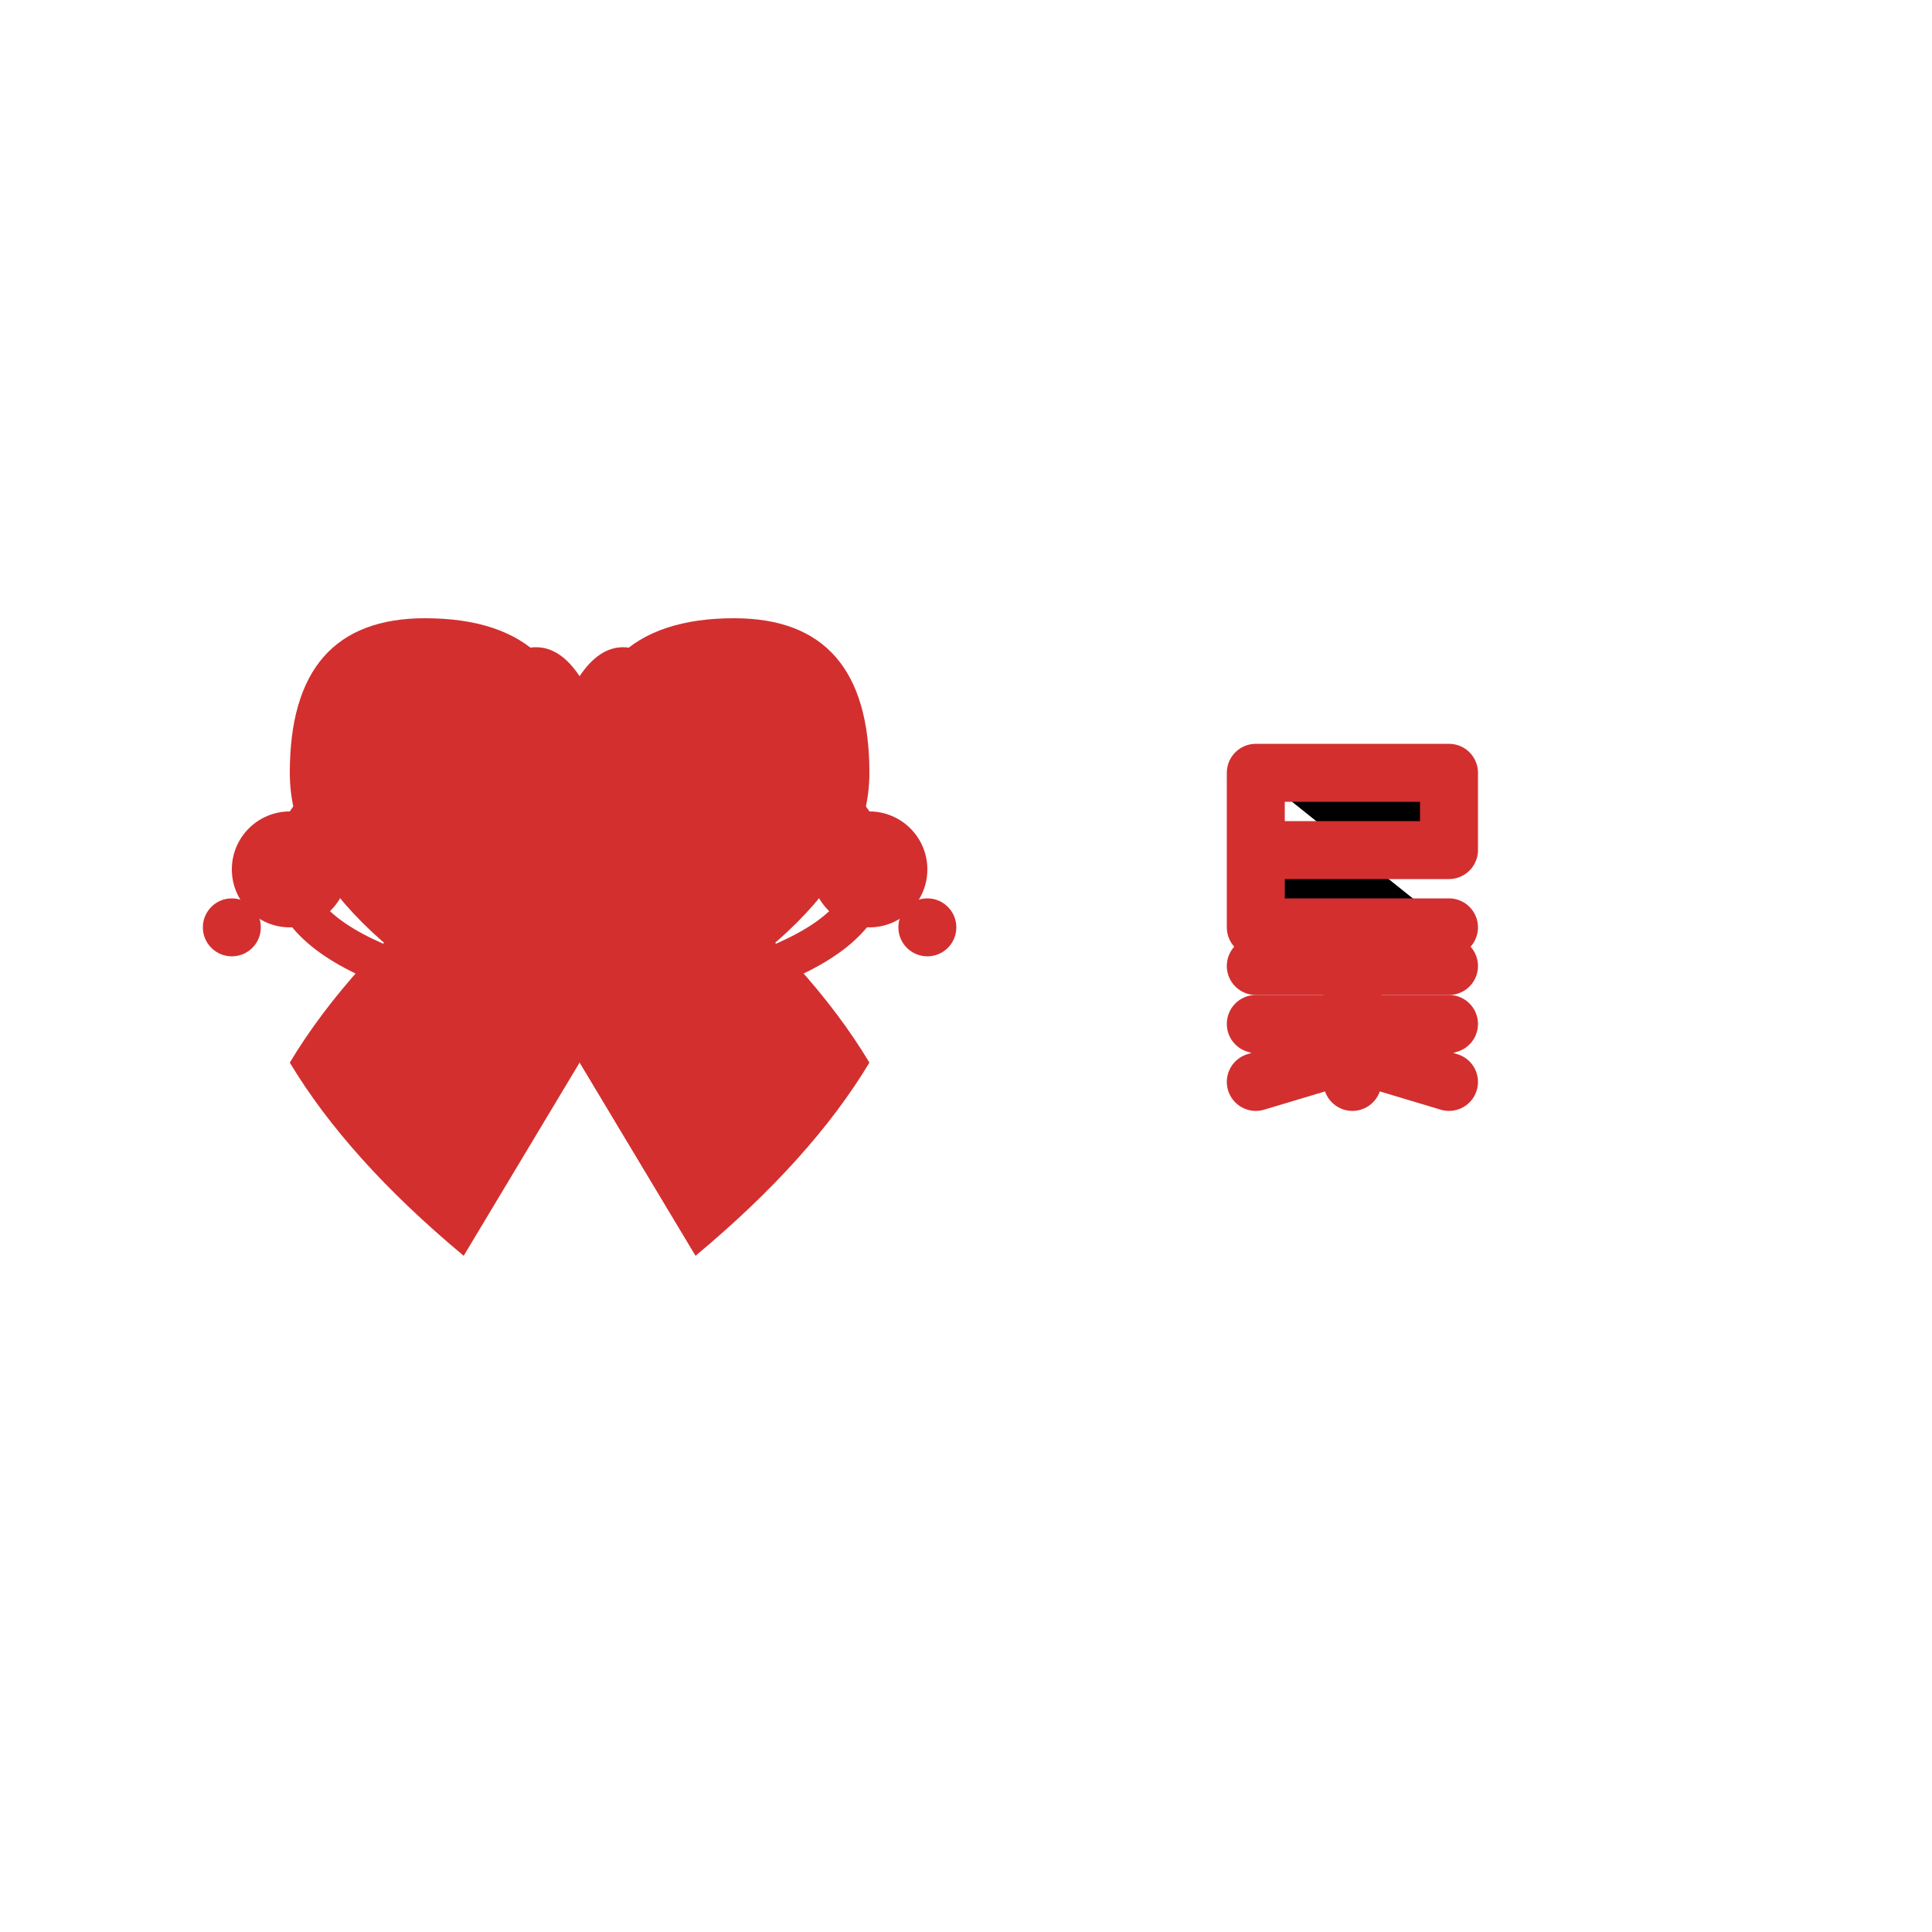
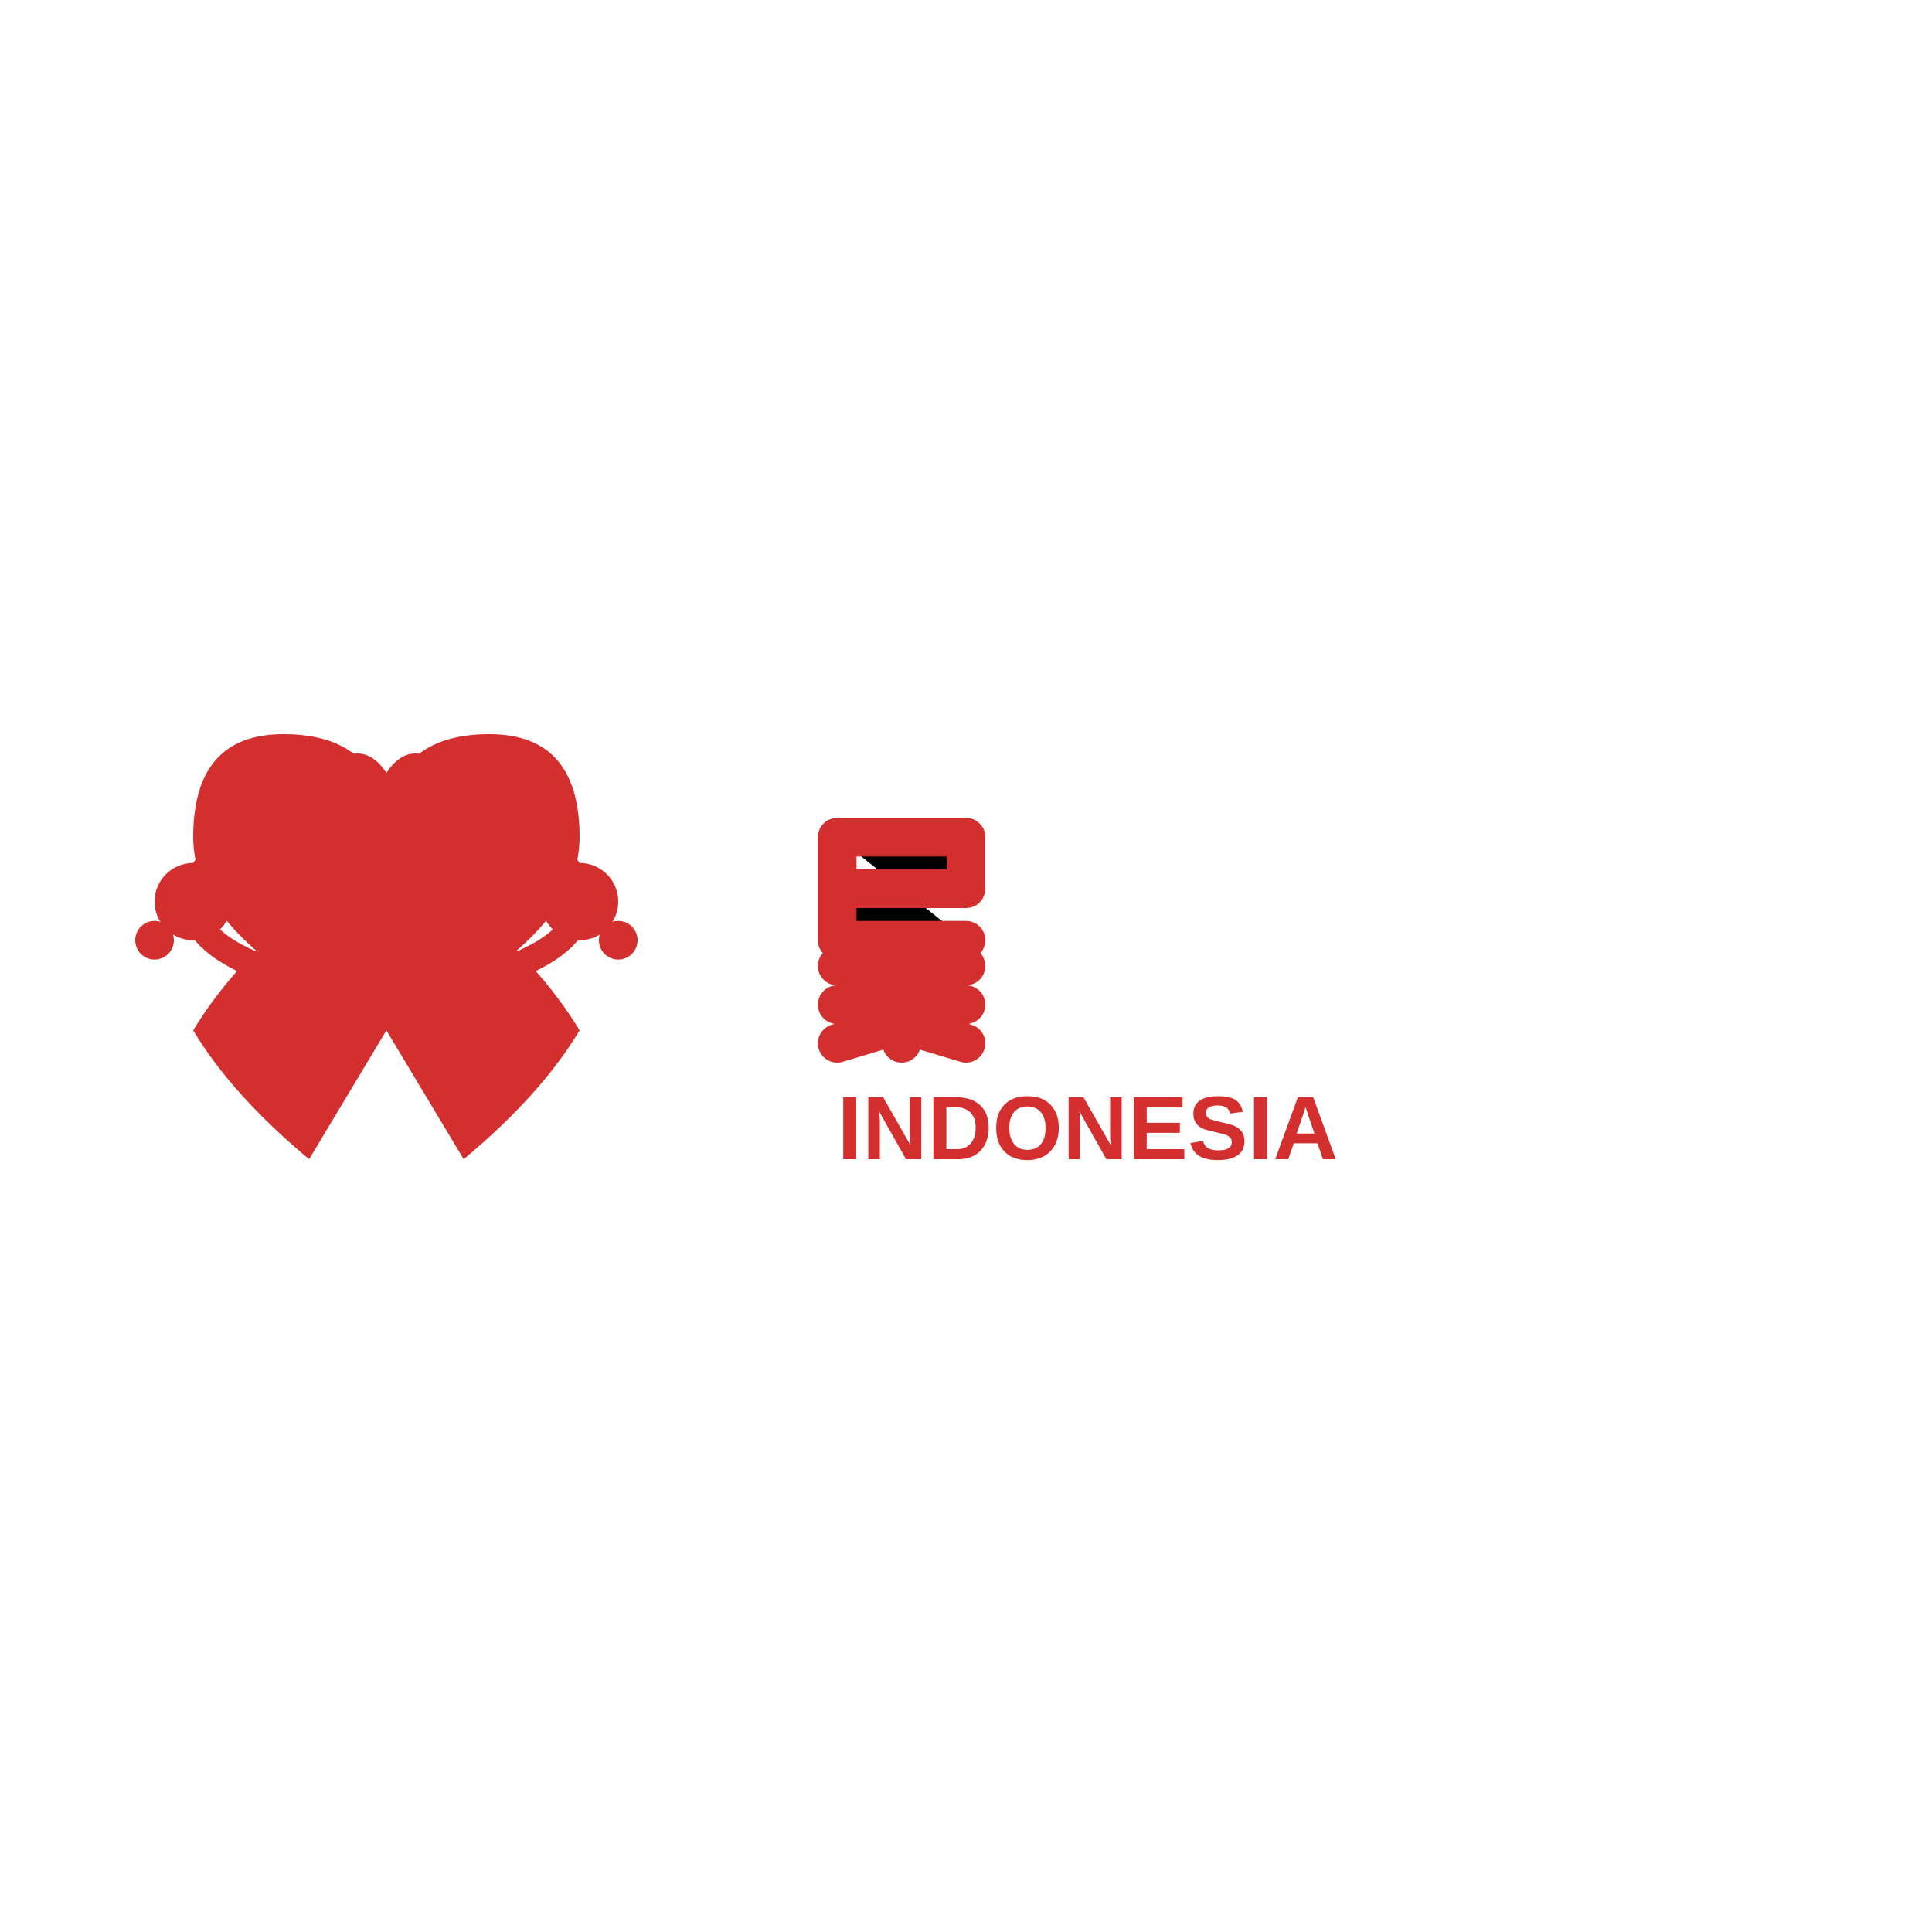
- <svg xmlns="http://www.w3.org/2000/svg" width="400" height="400" viewBox="0 0 200 120">
+ <svg xmlns="http://www.w3.org/2000/svg" width="400" height="400" viewBox="0 0 300 120">
  <path d="M30 40 Q30 24 44 24 Q60 24 60 40 Q60 24 76 24 Q90 24 90 40 Q90 56 60 70 Q30 56 30 40" fill="#D32F2F" />
  <circle cx="60" cy="50" r="12" fill="#D32F2F" />
  <path d="M48 50 Q36 60 30 70 Q36 80 48 90 Q54 80 60 70 Q54 60 48 50" fill="#D32F2F" />
  <path d="M72 50 Q84 60 90 70 Q84 80 72 90 Q66 80 60 70 Q66 60 72 50" fill="#D32F2F" />
  <path d="M60 38 Q50 30 40 36 Q50 42 60 50 Q70 42 80 36 Q70 30 60 38" fill="#D32F2F" />
  <path d="M60 38 Q70 34 80 38 Q90 44 90 50 Q90 56 80 60 Q70 64 60 60 Q50 64 40 60 Q30 56 30 50 Q30 44 40 38 Q50 34 60 38" fill="none" stroke="#D32F2F" stroke-width="4" />
  <circle cx="90" cy="50" r="6" fill="#D32F2F" />
  <circle cx="30" cy="50" r="6" fill="#D32F2F" />
  <circle cx="96" cy="56" r="3" fill="#D32F2F" />
  <circle cx="24" cy="56" r="3" fill="#D32F2F" />
  <path d="M60 30 Q56 24 50 30 Q56 36 60 40 Q64 36 70 30 Q64 24 60 30" fill="#D32F2F" />
  <path d="M130 40 L130 56 M130 40 L150 40 L150 48 L130 48 L130 56 L150 56" stroke="#D32F2F" stroke-width="6" stroke-linecap="round" stroke-linejoin="round" />
  <path d="M130 60 L150 60 M140 60 L140 72" stroke="#D32F2F" stroke-width="6" stroke-linecap="round" stroke-linejoin="round" />
  <path d="M130 66 L150 66 M130 66 L150 72 M150 66 L130 72" stroke="#D32F2F" stroke-width="6" stroke-linecap="round" stroke-linejoin="round" />
+   <text x="130" y="90" font-family="Arial, sans-serif" font-size="14" font-weight="bold" fill="#D32F2F">INDONESIA</text>
</svg>
